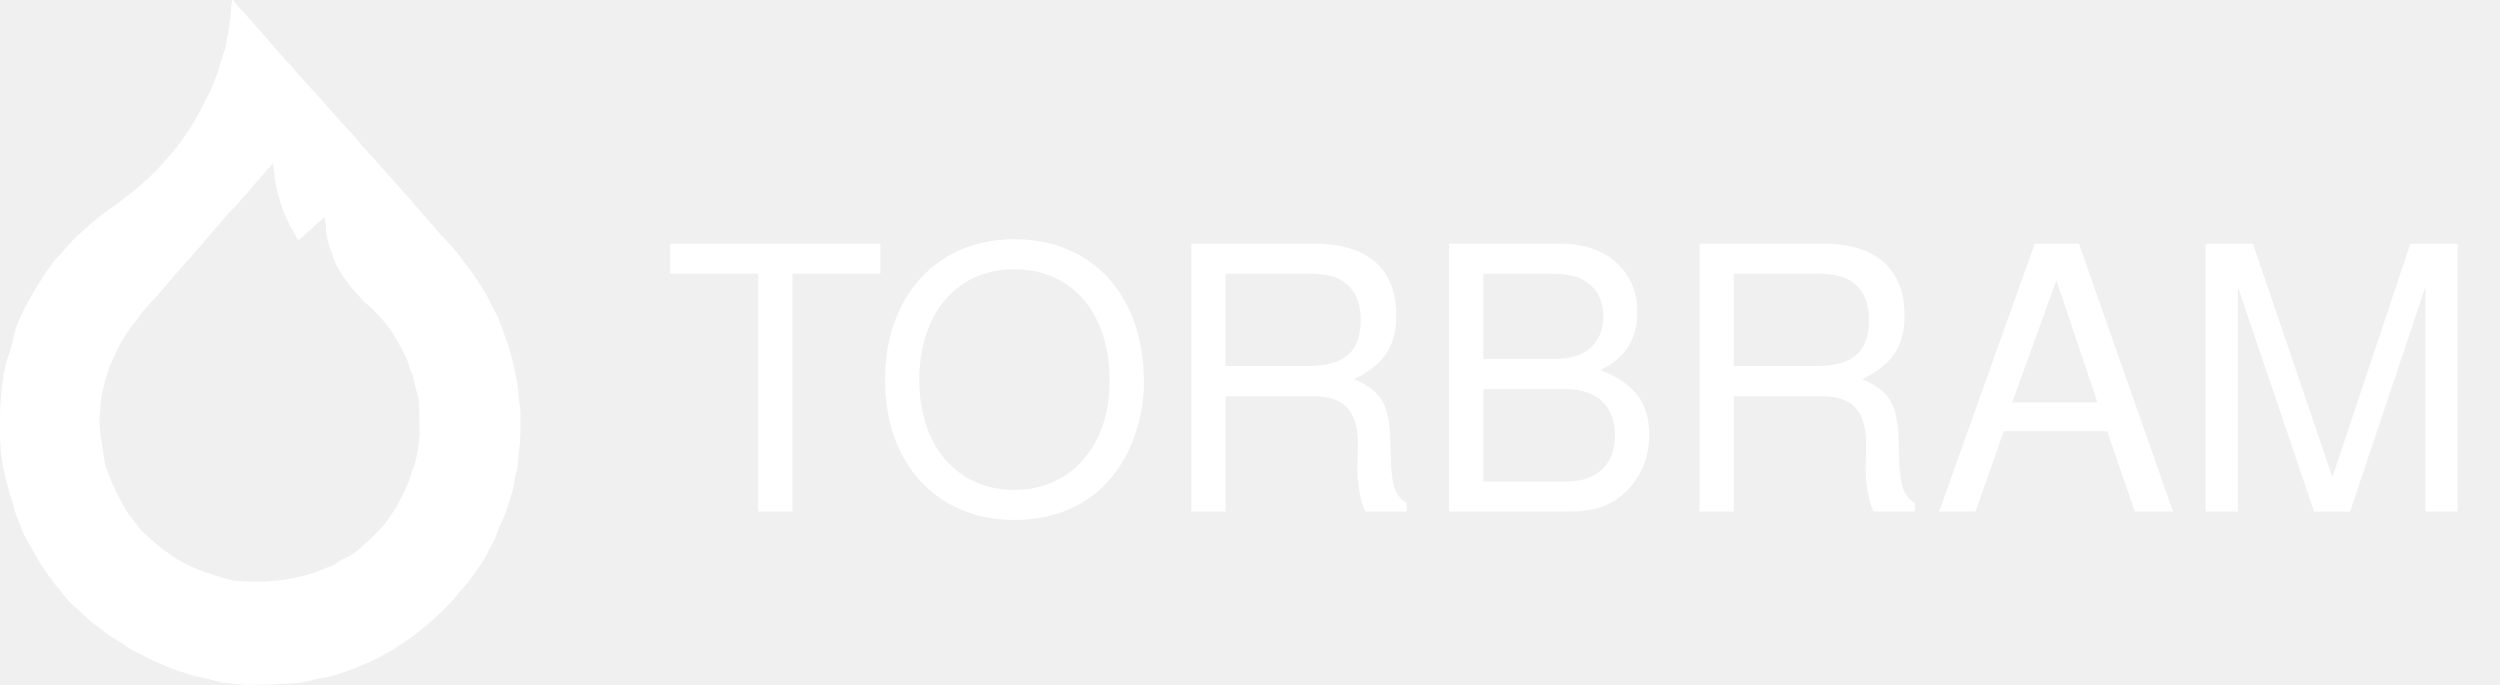
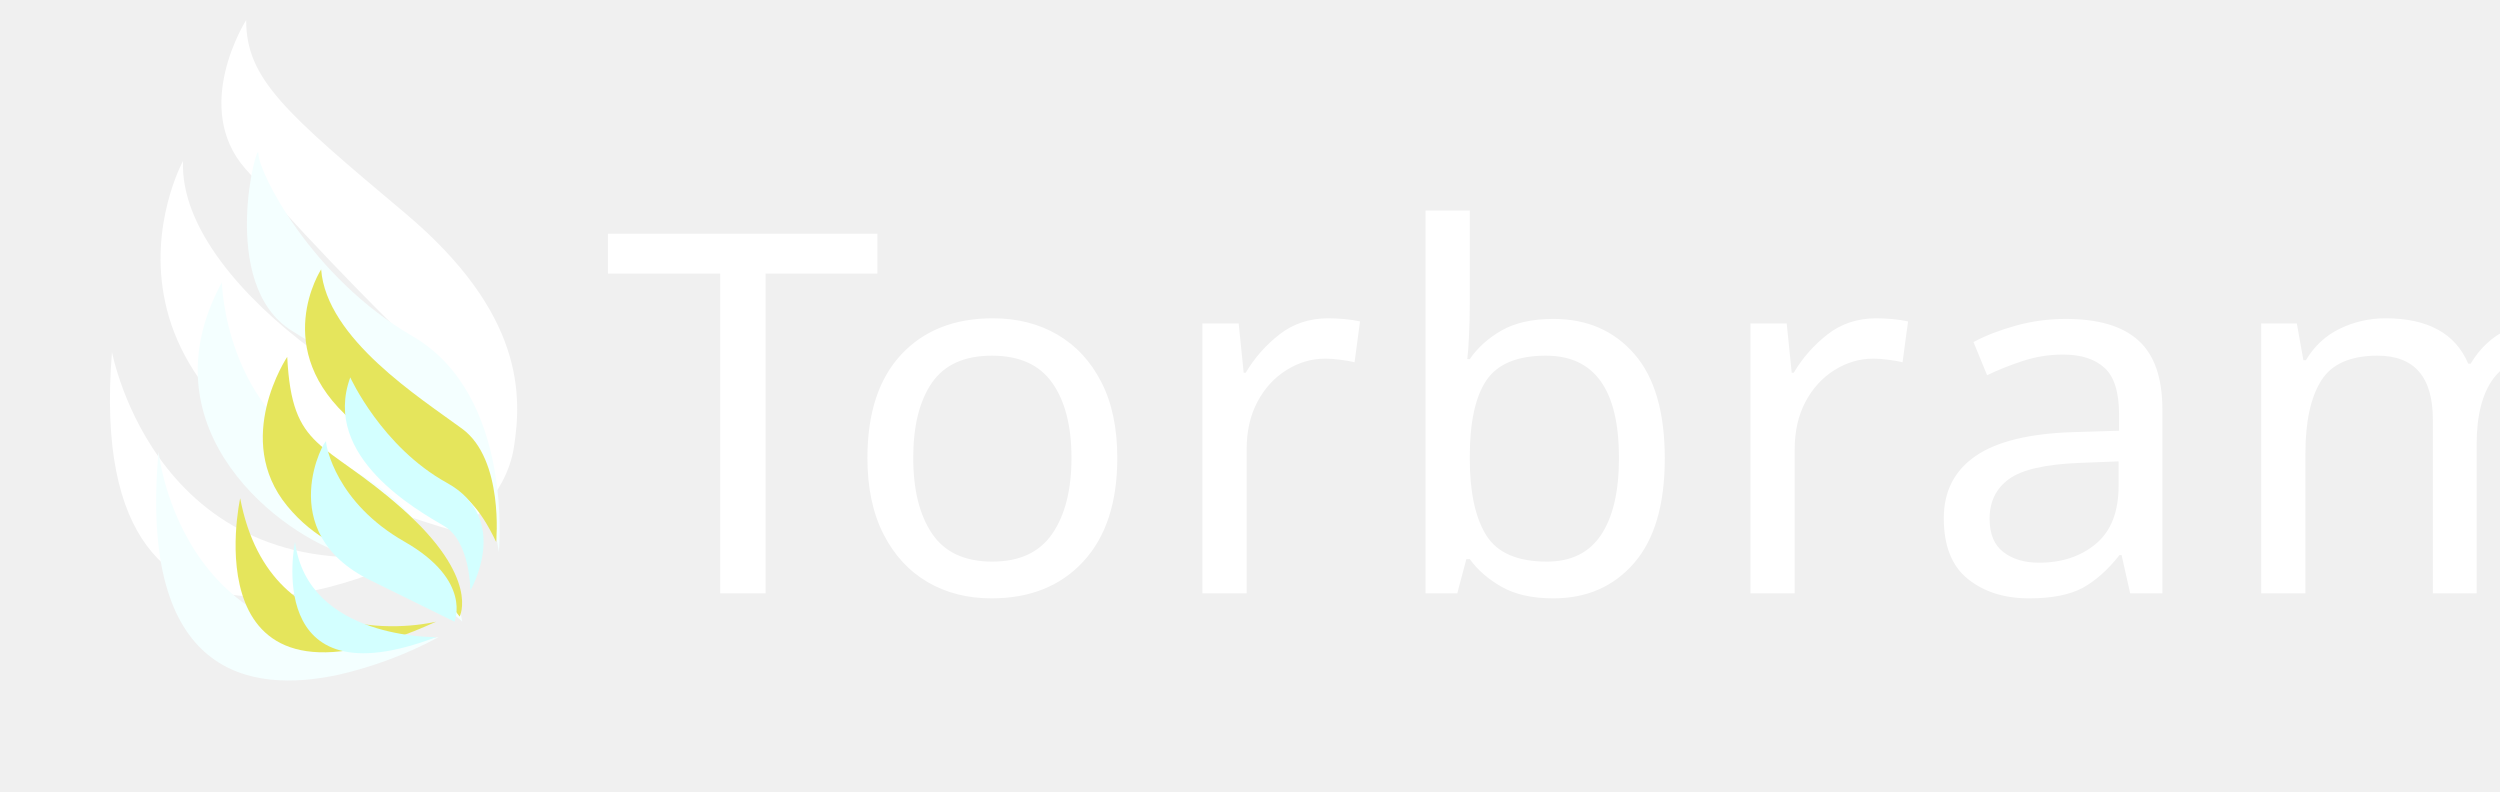
- <svg xmlns="http://www.w3.org/2000/svg" viewBox="2247.04 4179.114 176.862 48.455">
+ <svg xmlns="http://www.w3.org/2000/svg" id="Layer_2" data-name="Layer 2" viewBox="0 0 249.81 79.04">
  <defs>
-     <style>
-       .cls-1, .cls-2 {
-         fill: #fff;
-       }
- 
-       .cls-2 {
-         font-size: 26px;
-         font-family: Helvetica;
-       }
-     </style>
+     <style>.cls-1,.cls-5{fill:#fff;}.cls-2{fill:#f4ffff;}.cls-3{fill:#e5e55c;}.cls-4{fill:#d3ffff;}.cls-5{font-size:50.33px;font-family:Expressa-Bold, Expressa-Bold;letter-spacing:0.01em;}.cls-6{letter-spacing:0.03em;}</style>
  </defs>
-   <g id="logo" transform="translate(2204 4167)">
-     <g id="XMLID_22_" transform="translate(43.04 12.114)">
-       <path id="XMLID_23_" class="cls-1" d="M18.478,48.436a9.26,9.26,0,0,1-1.973-.1,5.372,5.372,0,0,1-1.282-.247c-.444-.148-.888-.148-1.282-.3-.345-.1-.641-.2-.986-.3a7.75,7.75,0,0,1-1.134-.444,11.808,11.808,0,0,1-1.381-.641c-.247-.1-.444-.247-.691-.345a4.023,4.023,0,0,1-.839-.543,11.8,11.8,0,0,1-1.036-.641c-.345-.247-.641-.543-.986-.74-.395-.3-.691-.641-1.085-.986a7.587,7.587,0,0,1-.641-.592,4.98,4.98,0,0,1-.641-.789c-.1-.148-.247-.247-.345-.395l-.444-.592c-.148-.2-.3-.444-.444-.641a5.872,5.872,0,0,1-.444-.74c-.3-.493-.543-.986-.839-1.48a3.017,3.017,0,0,1-.247-.592l-.3-.74a3.19,3.19,0,0,1-.2-.641c-.148-.543-.345-1.085-.493-1.677a12.893,12.893,0,0,1-.3-1.332,12.72,12.72,0,0,1-.2-1.924c0-.592-.049-1.184,0-1.726,0-.543.049-1.085.1-1.628l.148-1.184a9.986,9.986,0,0,1,.444-1.628c.049-.247.148-.444.2-.691a5.971,5.971,0,0,1,.444-1.529c.2-.444.395-.839.641-1.282.148-.247.3-.543.444-.789.3-.444.543-.888.839-1.332.247-.345.493-.641.74-.986l.3-.3a14.581,14.581,0,0,1,1.184-1.282c.641-.543,1.233-1.134,1.924-1.628.74-.493,1.43-1.036,2.121-1.578.3-.247.592-.543.888-.789.148-.148.345-.3.493-.444.3-.345.592-.641.888-.986A14.66,14.66,0,0,0,13.4,9.519a14.53,14.53,0,0,0,1.036-1.726c.2-.395.395-.789.641-1.233a5.117,5.117,0,0,0,.2-.493l.3-.74c.247-.641.395-1.332.641-1.973.049-.2.049-.395.1-.592.1-.444.148-.888.2-1.282.1-.444.049-.937.148-1.381,0-.049,0-.1.049-.1a.106.106,0,0,1,.1.1L17.985,1.43c.3.345.592.641.839.937.2.247.395.444.592.691.148.148.247.3.395.444.3.345.543.641.839.937.247.247.493.543.74.839.3.3.543.641.839.937.2.2.395.444.592.641a8.574,8.574,0,0,1,.641.74l1.332,1.48c.395.395.74.839,1.134,1.282l1.332,1.48c.345.395.74.839,1.085,1.233.3.345.641.691.937,1.036.3.395.641.74.937,1.085.444.493.839.986,1.282,1.48.345.345.691.74.986,1.085s.543.74.838,1.085a5.121,5.121,0,0,1,.592.839,13.923,13.923,0,0,1,.888,1.43,9.691,9.691,0,0,0,.641,1.233,3.4,3.4,0,0,1,.148.395c.247.691.543,1.381.74,2.121.2.592.3,1.233.444,1.874.148.543.1,1.085.2,1.578a7.412,7.412,0,0,1,.1.986v1.184a13.029,13.029,0,0,1-.1,1.43,1.678,1.678,0,0,0-.049.493,4.959,4.959,0,0,1-.2,1.233c-.1.345-.1.691-.2,1.036s-.2.641-.3.986a9.882,9.882,0,0,1-.493,1.282,8.224,8.224,0,0,0-.395.986,2.644,2.644,0,0,1-.247.543,5.391,5.391,0,0,0-.395.74,8.111,8.111,0,0,1-.691,1.085,2.19,2.19,0,0,1-.395.543,3.167,3.167,0,0,1-.493.641,8.587,8.587,0,0,0-.592.691A16.35,16.35,0,0,1,31.253,43.5c-.3.3-.592.543-.888.789-.247.2-.543.444-.789.641-.3.2-.592.444-.937.641a3.462,3.462,0,0,0-.444.3c-.2.148-.444.247-.691.395a12.021,12.021,0,0,1-1.381.691c-.395.148-.789.345-1.233.493-.493.148-.986.345-1.48.444-.345.1-.691.1-.986.2a7.242,7.242,0,0,1-1.43.247C20.155,48.387,19.366,48.436,18.478,48.436Zm1.085-36.894c-.1.1-.148.2-.2.247-.3.247-.493.592-.74.839-.345.345-.641.789-.986,1.134-.3.345-.592.691-.937,1.036-.395.395-.74.839-1.085,1.233-.3.3-.543.641-.839.986-.247.3-.493.543-.74.839s-.493.592-.789.888c-.247.3-.493.543-.74.839-.395.493-.789.937-1.184,1.381-.3.345-.592.641-.888.986a7.058,7.058,0,0,0-.543.74c-.148.2-.3.345-.444.543a12.854,12.854,0,0,0-.839,1.381c-.2.444-.444.937-.641,1.43-.2.592-.345,1.184-.493,1.776a12.737,12.737,0,0,0-.148,1.43,5.7,5.7,0,0,0,.049,1.578c.1.543.148,1.085.247,1.628,0,.1.049.2.049.3a11.676,11.676,0,0,0,.641,1.677c.2.444.395.839.641,1.282A6.8,6.8,0,0,0,9.8,36.944a4.972,4.972,0,0,0,.839.937c.395.345.74.691,1.134.986.395.247.74.543,1.184.789a10.5,10.5,0,0,0,2.022.888c.3.1.592.2.937.3A4.308,4.308,0,0,0,17,41.087a15.947,15.947,0,0,0,2.17.049c.543-.049,1.085-.1,1.628-.2a11.1,11.1,0,0,0,1.726-.444c.345-.1.691-.3,1.036-.395a.991.991,0,0,0,.395-.2,3.145,3.145,0,0,1,.691-.395,4.689,4.689,0,0,0,1.381-.986c.395-.345.789-.74,1.134-1.085a8.19,8.19,0,0,0,.789-1.036,7.85,7.85,0,0,0,.641-1.085,8.049,8.049,0,0,0,.444-.937,3.739,3.739,0,0,0,.3-.789,3.866,3.866,0,0,1,.247-.691,8.123,8.123,0,0,0,.3-1.578,3.656,3.656,0,0,0,.049-1.036c0-.592,0-1.134-.049-1.726V28.41c-.049-.493-.247-.986-.345-1.48-.049-.148-.049-.3-.1-.444a1.752,1.752,0,0,1-.2-.444,4.524,4.524,0,0,0-.444-1.134c-.247-.493-.543-.986-.839-1.48a9.452,9.452,0,0,0-.888-1.085,8.863,8.863,0,0,0-.986-.937c-.247-.247-.444-.493-.691-.74a10.344,10.344,0,0,1-1.085-1.48,3.735,3.735,0,0,1-.444-.888c-.1-.395-.3-.789-.395-1.184a4.478,4.478,0,0,1-.148-1.134c0-.2-.1-.395-.1-.641l-.247.247c-.3.2-.543.493-.839.74a5.912,5.912,0,0,0-.592.543c-.148.148-.2.148-.3-.049a2,2,0,0,0-.247-.444A9.956,9.956,0,0,1,20.3,14.9c-.1-.2-.1-.395-.2-.592a7.79,7.79,0,0,1-.444-2.072C19.612,11.986,19.612,11.788,19.563,11.542Z" transform="translate(-0.256 0)" />
-     </g>
-     <text id="TORBRAM" class="cls-2" transform="translate(89.902 48.304)">
-       <tspan x="0" y="0">TORBRAM</tspan>
-     </text>
-   </g>
+   <path class="cls-1" d="M42,55.18s-33.94,18.5-30.81-20C11.2,35.14,15.64,59.55,42,55.18Z" />
+   <path class="cls-1" d="M18.29,16.08S4.37,41.47,45.84,53.17c0,0,4.71-3.33,5.51-8.46s1.09-13.36-10.88-23.42S24.58,7.88,24.6,2c0,0-5.54,8.7-.05,14.9C41.46,35.94,49,40.59,47.19,41.87,43.57,44.39,17.72,29.44,18.29,16.08Z" />
+   <path class="cls-2" d="M43.84,63.66a40,40,0,0,1-10,3.76c-8.85,1.92-20,.17-18-22.26C15.9,45.16,18,68,43.84,63.66Z" />
+   <path class="cls-2" d="M46.19,62.12S41,57.24,34.7,55.44,14.08,43.11,22.17,28.21c0,0,.26,13.1,11.49,18A21.32,21.32,0,0,1,46.19,62.12Z" />
+   <path class="cls-2" d="M49.84,55.18s1.57-15.67-8.61-21.58S25.82,17.16,25.82,15.36s-4.17,13.1,3.4,17.73S48.8,45.93,49.84,55.18Z" />
+   <path class="cls-3" d="M43.58,62.12S27.13,66.23,24,49.79C24,49.79,18.78,73.43,43.58,62.12Z" />
+   <path class="cls-3" d="M45.93,61.61S48,57.75,40.18,50.82s-11-5.66-11.48-15.16c0,0-5.49,8.22,0,14.9S41.23,55.18,45.93,61.61Z" />
+   <path class="cls-3" d="M49.58,54.16s.79-8.23-3.39-11.31-13.58-9-14.1-15.93c0,0-5.22,8,3.13,15.16S46.19,47,49.58,54.16Z" />
+   <path class="cls-4" d="M43.58,63.66s-12.8.26-14.1-9.5C29.48,54.16,26.09,70.34,43.58,63.66Z" />
+   <path class="cls-4" d="M45.41,62.12s1.82-4.11-5-8-7.83-9.51-7.83-10-5.48,9,4.44,13.87Z" />
+   <path class="cls-4" d="M47,59s0-4.88-2.61-6.43S32.09,45.68,35,37.71c0,0,3.14,6.94,9.66,10.54S47,59,47,59Z" />
+   <text class="cls-5" transform="translate(60.25 59.29)">T<tspan class="cls-6" x="23.66" y="0">orbram</tspan>
+   </text>
</svg>
